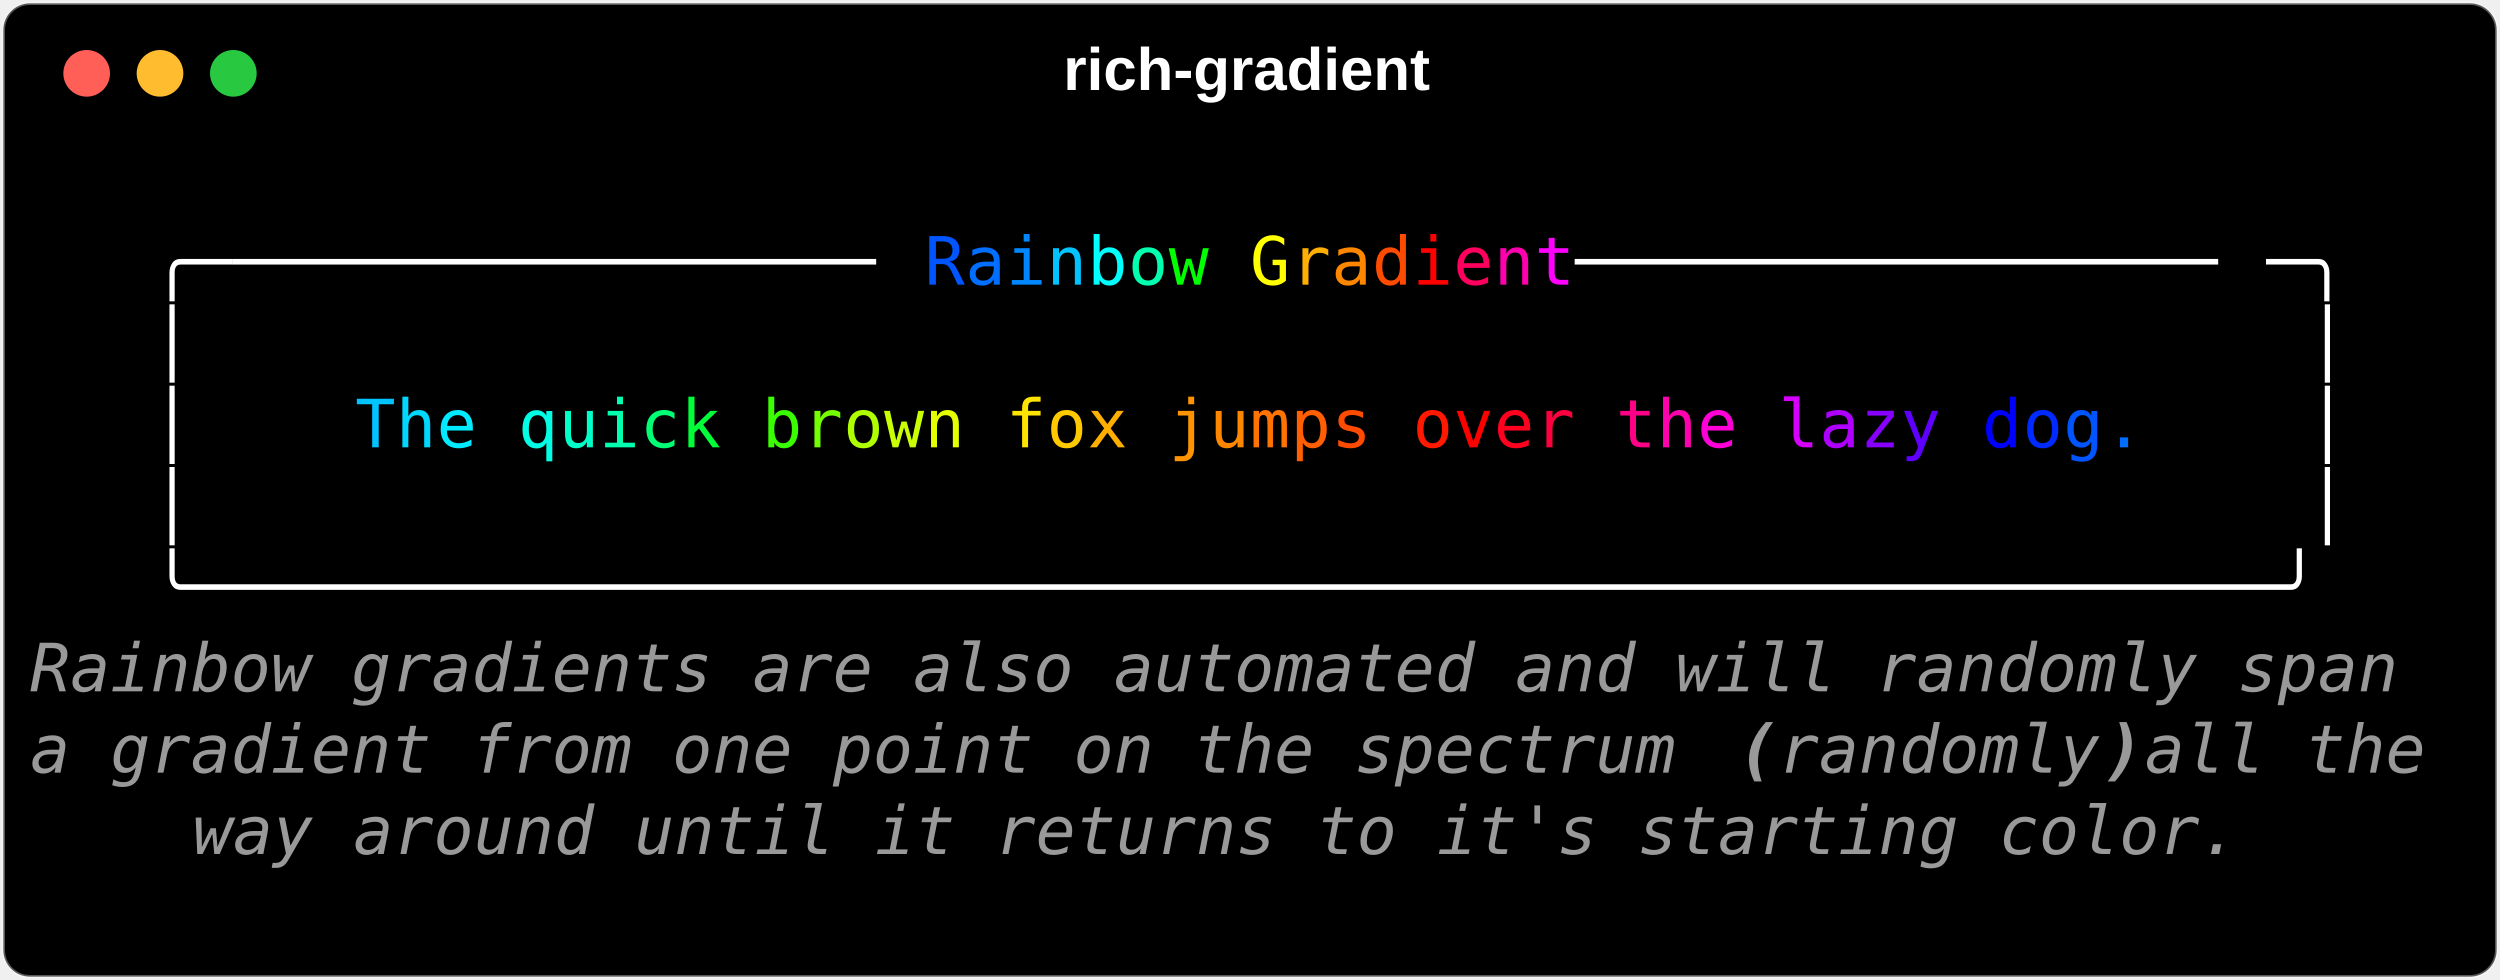
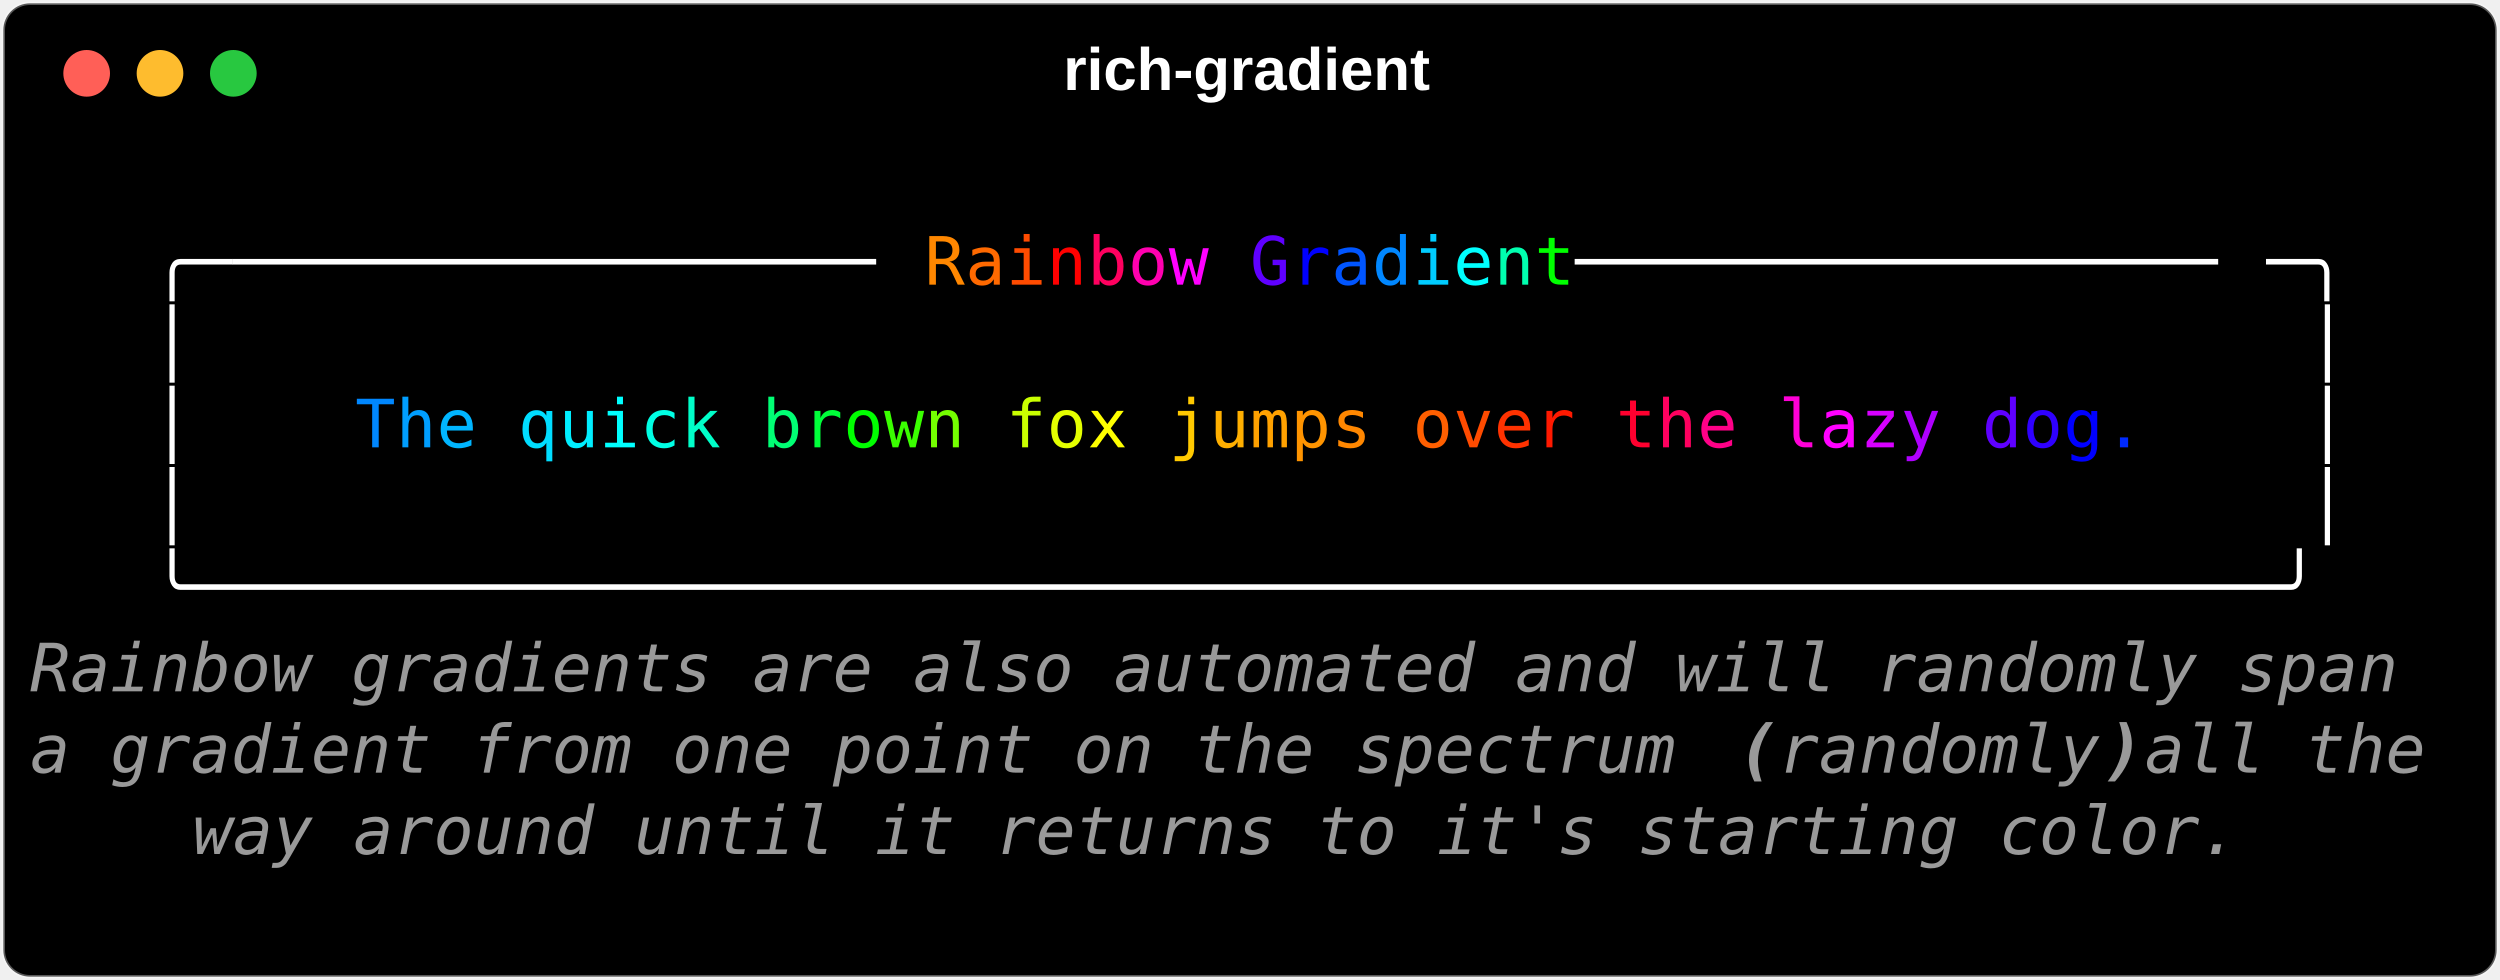
<svg xmlns="http://www.w3.org/2000/svg" class="rich-terminal" viewBox="0 0 750 294.0">
  <style>

    @font-face {
        font-family: "Fira Code";
        src: local("FiraCode-Regular"),
                url("https://cdnjs.cloudflare.com/ajax/libs/firacode/6.2.0/woff2/FiraCode-Regular.woff2") format("woff2"),
                url("https://cdnjs.cloudflare.com/ajax/libs/firacode/6.2.0/woff/FiraCode-Regular.woff") format("woff");
        font-style: normal;
        font-weight: 400;
    }
    @font-face {
        font-family: "Fira Code";
        src: local("FiraCode-Bold"),
                url("https://cdnjs.cloudflare.com/ajax/libs/firacode/6.2.0/woff2/FiraCode-Bold.woff2") format("woff2"),
                url("https://cdnjs.cloudflare.com/ajax/libs/firacode/6.2.0/woff/FiraCode-Bold.woff") format("woff");
        font-style: bold;
        font-weight: 700;
    }

-     .terminal-127388069-matrix {
+     .terminal-3976448319-matrix {
        font-family: Fira Code, monospace;
        font-size: 20px;
        line-height: 24.4px;
        font-variant-east-asian: full-width;
    }

-     .terminal-127388069-title {
+     .terminal-3976448319-title {
        font-size: 18px;
        font-weight: bold;
        font-family: arial;
    }

-     .terminal-127388069-r1 { fill: #ffffff }
- .terminal-127388069-r2 { fill: #0055ff }
- .terminal-127388069-r3 { fill: #006eff }
- .terminal-127388069-r4 { fill: #0087ff }
- .terminal-127388069-r5 { fill: #00c3ff }
- .terminal-127388069-r6 { fill: #00ffff }
- .terminal-127388069-r7 { fill: #00ffaf }
- .terminal-127388069-r8 { fill: #00ff00 }
- .terminal-127388069-r9 { fill: #afff00 }
- .terminal-127388069-r10 { fill: #ffff00 }
- .terminal-127388069-r11 { fill: #ffaf00 }
- .terminal-127388069-r12 { fill: #ff8700 }
- .terminal-127388069-r13 { fill: #ff4b00 }
- .terminal-127388069-r14 { fill: #ff0000 }
- .terminal-127388069-r15 { fill: #ff005f }
- .terminal-127388069-r16 { fill: #ff00af }
- .terminal-127388069-r17 { fill: #ff00ff }
- .terminal-127388069-r18 { fill: #00d7ff }
- .terminal-127388069-r19 { fill: #00ebff }
- .terminal-127388069-r20 { fill: #00ffe4 }
- .terminal-127388069-r21 { fill: #00ffc9 }
- .terminal-127388069-r22 { fill: #00ff74 }
- .terminal-127388069-r23 { fill: #00ff3a }
- .terminal-127388069-r24 { fill: #3aff00 }
- .terminal-127388069-r25 { fill: #74ff00 }
- .terminal-127388069-r26 { fill: #c9ff00 }
- .terminal-127388069-r27 { fill: #e4ff00 }
- .terminal-127388069-r28 { fill: #ffe400 }
- .terminal-127388069-r29 { fill: #ffc900 }
- .terminal-127388069-r30 { fill: #ffa100 }
- .terminal-127388069-r31 { fill: #ff9400 }
- .terminal-127388069-r32 { fill: #ff7300 }
- .terminal-127388069-r33 { fill: #ff5f00 }
- .terminal-127388069-r34 { fill: #ff3200 }
- .terminal-127388069-r35 { fill: #ff1900 }
- .terminal-127388069-r36 { fill: #ff001f }
- .terminal-127388069-r37 { fill: #ff003f }
- .terminal-127388069-r38 { fill: #ff0087 }
- .terminal-127388069-r39 { fill: #ff00d7 }
- .terminal-127388069-r40 { fill: #d700ff }
- .terminal-127388069-r41 { fill: #af00ff }
- .terminal-127388069-r42 { fill: #8700ff }
- .terminal-127388069-r43 { fill: #5f00ff }
- .terminal-127388069-r44 { fill: #2f00ff }
- .terminal-127388069-r45 { fill: #0000ff }
- .terminal-127388069-r46 { fill: #002aff }
- .terminal-127388069-r47 { fill: #999999;font-style: italic; }
- .terminal-127388069-r48 { fill: #999999;font-weight: bold;font-style: italic; }
+     .terminal-3976448319-r1 { fill: #ffffff }
+ .terminal-3976448319-r2 { fill: #ff8700 }
+ .terminal-3976448319-r3 { fill: #ff6900 }
+ .terminal-3976448319-r4 { fill: #ff4b00 }
+ .terminal-3976448319-r5 { fill: #ff0000 }
+ .terminal-3976448319-r6 { fill: #ff005f }
+ .terminal-3976448319-r7 { fill: #ff00af }
+ .terminal-3976448319-r8 { fill: #ff00ff }
+ .terminal-3976448319-r9 { fill: #af00ff }
+ .terminal-3976448319-r10 { fill: #5f00ff }
+ .terminal-3976448319-r11 { fill: #0000ff }
+ .terminal-3976448319-r12 { fill: #0055ff }
+ .terminal-3976448319-r13 { fill: #0087ff }
+ .terminal-3976448319-r14 { fill: #00ccff }
+ .terminal-3976448319-r15 { fill: #00ffff }
+ .terminal-3976448319-r16 { fill: #00ffaf }
+ .terminal-3976448319-r17 { fill: #00ff00 }
+ .terminal-3976448319-r18 { fill: #009eff }
+ .terminal-3976448319-r19 { fill: #00b5ff }
+ .terminal-3976448319-r20 { fill: #00ddff }
+ .terminal-3976448319-r21 { fill: #00eeff }
+ .terminal-3976448319-r22 { fill: #00ffe4 }
+ .terminal-3976448319-r23 { fill: #00ffc9 }
+ .terminal-3976448319-r24 { fill: #00ff74 }
+ .terminal-3976448319-r25 { fill: #00ff3a }
+ .terminal-3976448319-r26 { fill: #3aff00 }
+ .terminal-3976448319-r27 { fill: #74ff00 }
+ .terminal-3976448319-r28 { fill: #afff00 }
+ .terminal-3976448319-r29 { fill: #c9ff00 }
+ .terminal-3976448319-r30 { fill: #e4ff00 }
+ .terminal-3976448319-r31 { fill: #ffff00 }
+ .terminal-3976448319-r32 { fill: #ffe400 }
+ .terminal-3976448319-r33 { fill: #ffc900 }
+ .terminal-3976448319-r34 { fill: #ffaf00 }
+ .terminal-3976448319-r35 { fill: #ffa100 }
+ .terminal-3976448319-r36 { fill: #ff9400 }
+ .terminal-3976448319-r37 { fill: #ff7300 }
+ .terminal-3976448319-r38 { fill: #ff5f00 }
+ .terminal-3976448319-r39 { fill: #ff3200 }
+ .terminal-3976448319-r40 { fill: #ff1900 }
+ .terminal-3976448319-r41 { fill: #ff002f }
+ .terminal-3976448319-r42 { fill: #ff0087 }
+ .terminal-3976448319-r43 { fill: #ff00d7 }
+ .terminal-3976448319-r44 { fill: #d700ff }
+ .terminal-3976448319-r45 { fill: #8700ff }
+ .terminal-3976448319-r46 { fill: #2f00ff }
+ .terminal-3976448319-r47 { fill: #002aff }
+ .terminal-3976448319-r48 { fill: #999999;font-style: italic; }
+ .terminal-3976448319-r49 { fill: #999999;font-weight: bold;font-style: italic; }
    </style>
  <defs>
-     <clipPath id="terminal-127388069-clip-terminal">
+     <clipPath id="terminal-3976448319-clip-terminal">
      <rect x="0" y="0" width="731.0" height="243.0" />
    </clipPath>
-     <clipPath id="terminal-127388069-line-0">
+     <clipPath id="terminal-3976448319-line-0">
      <rect x="0" y="1.5" width="732" height="24.65" />
    </clipPath>
-     <clipPath id="terminal-127388069-line-1">
+     <clipPath id="terminal-3976448319-line-1">
      <rect x="0" y="25.9" width="732" height="24.65" />
    </clipPath>
-     <clipPath id="terminal-127388069-line-2">
+     <clipPath id="terminal-3976448319-line-2">
      <rect x="0" y="50.3" width="732" height="24.65" />
    </clipPath>
-     <clipPath id="terminal-127388069-line-3">
+     <clipPath id="terminal-3976448319-line-3">
      <rect x="0" y="74.7" width="732" height="24.65" />
    </clipPath>
-     <clipPath id="terminal-127388069-line-4">
+     <clipPath id="terminal-3976448319-line-4">
      <rect x="0" y="99.1" width="732" height="24.65" />
    </clipPath>
-     <clipPath id="terminal-127388069-line-5">
+     <clipPath id="terminal-3976448319-line-5">
      <rect x="0" y="123.5" width="732" height="24.65" />
    </clipPath>
-     <clipPath id="terminal-127388069-line-6">
+     <clipPath id="terminal-3976448319-line-6">
      <rect x="0" y="147.9" width="732" height="24.65" />
    </clipPath>
-     <clipPath id="terminal-127388069-line-7">
+     <clipPath id="terminal-3976448319-line-7">
      <rect x="0" y="172.3" width="732" height="24.65" />
    </clipPath>
-     <clipPath id="terminal-127388069-line-8">
+     <clipPath id="terminal-3976448319-line-8">
      <rect x="0" y="196.7" width="732" height="24.65" />
    </clipPath>
  </defs>
  <rect fill="#000000" stroke="rgba(255,255,255,0.35)" stroke-width="1" x="1" y="1" width="748" height="292" rx="8" />
-   <text class="terminal-127388069-title" fill="#ffffff" text-anchor="middle" x="374" y="27">rich-gradient</text>
+   <text class="terminal-3976448319-title" fill="#ffffff" text-anchor="middle" x="374" y="27">rich-gradient</text>
  <g transform="translate(26,22)">
    <circle cx="0" cy="0" r="7" fill="#ff5f57" />
    <circle cx="22" cy="0" r="7" fill="#febc2e" />
    <circle cx="44" cy="0" r="7" fill="#28c840" />
  </g>
-   <g transform="translate(9, 41)" clip-path="url(#terminal-127388069-clip-terminal)">
-     <g class="terminal-127388069-matrix">
-       <text class="terminal-127388069-r1" x="732" y="20" textLength="12.2" clip-path="url(#terminal-127388069-line-0)">
- </text>
-       <text class="terminal-127388069-r1" x="36.6" y="44.4" textLength="24.4" clip-path="url(#terminal-127388069-line-1)">╭─</text>
-       <text class="terminal-127388069-r1" x="61" y="44.4" textLength="207.4" clip-path="url(#terminal-127388069-line-1)">──────────────── </text>
-       <text class="terminal-127388069-r2" x="268.4" y="44.4" textLength="12.2" clip-path="url(#terminal-127388069-line-1)">R</text>
-       <text class="terminal-127388069-r3" x="280.6" y="44.4" textLength="12.2" clip-path="url(#terminal-127388069-line-1)">a</text>
-       <text class="terminal-127388069-r4" x="292.8" y="44.4" textLength="12.2" clip-path="url(#terminal-127388069-line-1)">i</text>
-       <text class="terminal-127388069-r5" x="305" y="44.4" textLength="12.2" clip-path="url(#terminal-127388069-line-1)">n</text>
-       <text class="terminal-127388069-r6" x="317.2" y="44.4" textLength="12.2" clip-path="url(#terminal-127388069-line-1)">b</text>
-       <text class="terminal-127388069-r7" x="329.4" y="44.4" textLength="12.2" clip-path="url(#terminal-127388069-line-1)">o</text>
-       <text class="terminal-127388069-r8" x="341.6" y="44.4" textLength="12.2" clip-path="url(#terminal-127388069-line-1)">w</text>
-       <text class="terminal-127388069-r10" x="366" y="44.4" textLength="12.2" clip-path="url(#terminal-127388069-line-1)">G</text>
-       <text class="terminal-127388069-r11" x="378.2" y="44.4" textLength="12.2" clip-path="url(#terminal-127388069-line-1)">r</text>
-       <text class="terminal-127388069-r12" x="390.4" y="44.4" textLength="12.2" clip-path="url(#terminal-127388069-line-1)">a</text>
-       <text class="terminal-127388069-r13" x="402.6" y="44.4" textLength="12.2" clip-path="url(#terminal-127388069-line-1)">d</text>
-       <text class="terminal-127388069-r14" x="414.8" y="44.4" textLength="12.2" clip-path="url(#terminal-127388069-line-1)">i</text>
-       <text class="terminal-127388069-r15" x="427" y="44.4" textLength="12.2" clip-path="url(#terminal-127388069-line-1)">e</text>
-       <text class="terminal-127388069-r16" x="439.2" y="44.4" textLength="12.2" clip-path="url(#terminal-127388069-line-1)">n</text>
-       <text class="terminal-127388069-r17" x="451.4" y="44.4" textLength="12.2" clip-path="url(#terminal-127388069-line-1)">t</text>
-       <text class="terminal-127388069-r1" x="463.6" y="44.4" textLength="207.4" clip-path="url(#terminal-127388069-line-1)"> ────────────────</text>
-       <text class="terminal-127388069-r1" x="671" y="44.4" textLength="24.4" clip-path="url(#terminal-127388069-line-1)">─╮</text>
-       <text class="terminal-127388069-r1" x="732" y="44.4" textLength="12.2" clip-path="url(#terminal-127388069-line-1)">
- </text>
-       <text class="terminal-127388069-r1" x="36.6" y="68.8" textLength="12.2" clip-path="url(#terminal-127388069-line-2)">│</text>
-       <text class="terminal-127388069-r1" x="683.2" y="68.8" textLength="12.2" clip-path="url(#terminal-127388069-line-2)">│</text>
-       <text class="terminal-127388069-r1" x="732" y="68.8" textLength="12.2" clip-path="url(#terminal-127388069-line-2)">
- </text>
-       <text class="terminal-127388069-r1" x="36.6" y="93.2" textLength="12.2" clip-path="url(#terminal-127388069-line-3)">│</text>
-       <text class="terminal-127388069-r5" x="97.6" y="93.2" textLength="12.2" clip-path="url(#terminal-127388069-line-3)">T</text>
-       <text class="terminal-127388069-r18" x="109.8" y="93.2" textLength="12.2" clip-path="url(#terminal-127388069-line-3)">h</text>
-       <text class="terminal-127388069-r19" x="122" y="93.2" textLength="12.2" clip-path="url(#terminal-127388069-line-3)">e</text>
-       <text class="terminal-127388069-r20" x="146.4" y="93.2" textLength="12.2" clip-path="url(#terminal-127388069-line-3)">q</text>
-       <text class="terminal-127388069-r21" x="158.6" y="93.2" textLength="12.2" clip-path="url(#terminal-127388069-line-3)">u</text>
-       <text class="terminal-127388069-r7" x="170.8" y="93.2" textLength="12.2" clip-path="url(#terminal-127388069-line-3)">i</text>
-       <text class="terminal-127388069-r22" x="183" y="93.2" textLength="12.2" clip-path="url(#terminal-127388069-line-3)">c</text>
-       <text class="terminal-127388069-r23" x="195.2" y="93.2" textLength="12.2" clip-path="url(#terminal-127388069-line-3)">k</text>
-       <text class="terminal-127388069-r24" x="219.6" y="93.2" textLength="12.2" clip-path="url(#terminal-127388069-line-3)">b</text>
-       <text class="terminal-127388069-r25" x="231.8" y="93.2" textLength="12.2" clip-path="url(#terminal-127388069-line-3)">r</text>
-       <text class="terminal-127388069-r9" x="244" y="93.2" textLength="12.2" clip-path="url(#terminal-127388069-line-3)">o</text>
-       <text class="terminal-127388069-r26" x="256.2" y="93.2" textLength="12.2" clip-path="url(#terminal-127388069-line-3)">w</text>
-       <text class="terminal-127388069-r27" x="268.4" y="93.2" textLength="12.2" clip-path="url(#terminal-127388069-line-3)">n</text>
-       <text class="terminal-127388069-r28" x="292.8" y="93.2" textLength="12.2" clip-path="url(#terminal-127388069-line-3)">f</text>
-       <text class="terminal-127388069-r29" x="305" y="93.2" textLength="12.2" clip-path="url(#terminal-127388069-line-3)">o</text>
-       <text class="terminal-127388069-r11" x="317.2" y="93.2" textLength="12.2" clip-path="url(#terminal-127388069-line-3)">x</text>
-       <text class="terminal-127388069-r31" x="341.6" y="93.2" textLength="12.2" clip-path="url(#terminal-127388069-line-3)">j</text>
-       <text class="terminal-127388069-r12" x="353.8" y="93.2" textLength="12.2" clip-path="url(#terminal-127388069-line-3)">u</text>
-       <text class="terminal-127388069-r32" x="366" y="93.2" textLength="12.2" clip-path="url(#terminal-127388069-line-3)">m</text>
-       <text class="terminal-127388069-r33" x="378.2" y="93.2" textLength="12.2" clip-path="url(#terminal-127388069-line-3)">p</text>
-       <text class="terminal-127388069-r13" x="390.4" y="93.2" textLength="12.2" clip-path="url(#terminal-127388069-line-3)">s</text>
-       <text class="terminal-127388069-r35" x="414.8" y="93.2" textLength="12.2" clip-path="url(#terminal-127388069-line-3)">o</text>
-       <text class="terminal-127388069-r14" x="427" y="93.2" textLength="12.2" clip-path="url(#terminal-127388069-line-3)">v</text>
-       <text class="terminal-127388069-r36" x="439.2" y="93.2" textLength="12.2" clip-path="url(#terminal-127388069-line-3)">e</text>
-       <text class="terminal-127388069-r37" x="451.4" y="93.2" textLength="12.2" clip-path="url(#terminal-127388069-line-3)">r</text>
-       <text class="terminal-127388069-r38" x="475.8" y="93.2" textLength="12.2" clip-path="url(#terminal-127388069-line-3)">t</text>
-       <text class="terminal-127388069-r16" x="488" y="93.2" textLength="12.2" clip-path="url(#terminal-127388069-line-3)">h</text>
-       <text class="terminal-127388069-r39" x="500.2" y="93.2" textLength="12.2" clip-path="url(#terminal-127388069-line-3)">e</text>
-       <text class="terminal-127388069-r40" x="524.6" y="93.2" textLength="12.2" clip-path="url(#terminal-127388069-line-3)">l</text>
-       <text class="terminal-127388069-r41" x="536.8" y="93.2" textLength="12.2" clip-path="url(#terminal-127388069-line-3)">a</text>
-       <text class="terminal-127388069-r42" x="549" y="93.2" textLength="12.2" clip-path="url(#terminal-127388069-line-3)">z</text>
-       <text class="terminal-127388069-r43" x="561.2" y="93.2" textLength="12.2" clip-path="url(#terminal-127388069-line-3)">y</text>
-       <text class="terminal-127388069-r45" x="585.6" y="93.2" textLength="12.2" clip-path="url(#terminal-127388069-line-3)">d</text>
-       <text class="terminal-127388069-r46" x="597.8" y="93.2" textLength="12.2" clip-path="url(#terminal-127388069-line-3)">o</text>
-       <text class="terminal-127388069-r2" x="610" y="93.2" textLength="12.2" clip-path="url(#terminal-127388069-line-3)">g</text>
-       <text class="terminal-127388069-r3" x="622.2" y="93.2" textLength="12.2" clip-path="url(#terminal-127388069-line-3)">.</text>
-       <text class="terminal-127388069-r1" x="683.2" y="93.2" textLength="12.2" clip-path="url(#terminal-127388069-line-3)">│</text>
-       <text class="terminal-127388069-r1" x="732" y="93.2" textLength="12.2" clip-path="url(#terminal-127388069-line-3)">
- </text>
-       <text class="terminal-127388069-r1" x="36.6" y="117.6" textLength="12.2" clip-path="url(#terminal-127388069-line-4)">│</text>
-       <text class="terminal-127388069-r1" x="683.2" y="117.6" textLength="12.2" clip-path="url(#terminal-127388069-line-4)">│</text>
-       <text class="terminal-127388069-r1" x="732" y="117.6" textLength="12.2" clip-path="url(#terminal-127388069-line-4)">
- </text>
-       <text class="terminal-127388069-r1" x="36.6" y="142" textLength="658.8" clip-path="url(#terminal-127388069-line-5)">╰────────────────────────────────────────────────────╯</text>
-       <text class="terminal-127388069-r1" x="732" y="142" textLength="12.2" clip-path="url(#terminal-127388069-line-5)">
- </text>
-       <text class="terminal-127388069-r47" x="0" y="166.4" textLength="719.8" clip-path="url(#terminal-127388069-line-6)">Rainbow gradients are also automated and will randomly span</text>
-       <text class="terminal-127388069-r1" x="732" y="166.4" textLength="12.2" clip-path="url(#terminal-127388069-line-6)">
- </text>
-       <text class="terminal-127388069-r47" x="0" y="190.8" textLength="512.4" clip-path="url(#terminal-127388069-line-7)">a gradient from one point on the spectrum </text>
-       <text class="terminal-127388069-r48" x="512.4" y="190.8" textLength="12.2" clip-path="url(#terminal-127388069-line-7)">(</text>
-       <text class="terminal-127388069-r47" x="524.6" y="190.8" textLength="97.6" clip-path="url(#terminal-127388069-line-7)">randomly</text>
-       <text class="terminal-127388069-r48" x="622.2" y="190.8" textLength="12.2" clip-path="url(#terminal-127388069-line-7)">)</text>
-       <text class="terminal-127388069-r47" x="634.4" y="190.8" textLength="97.6" clip-path="url(#terminal-127388069-line-7)"> all the</text>
-       <text class="terminal-127388069-r1" x="732" y="190.8" textLength="12.2" clip-path="url(#terminal-127388069-line-7)">
- </text>
-       <text class="terminal-127388069-r47" x="48.8" y="215.2" textLength="622.2" clip-path="url(#terminal-127388069-line-8)">way around until it returns to it's starting color.</text>
-       <text class="terminal-127388069-r1" x="732" y="215.2" textLength="12.2" clip-path="url(#terminal-127388069-line-8)">
- </text>
-       <text class="terminal-127388069-r1" x="732" y="239.6" textLength="12.2" clip-path="url(#terminal-127388069-line-9)">
+   <g transform="translate(9, 41)" clip-path="url(#terminal-3976448319-clip-terminal)">
+     <g class="terminal-3976448319-matrix">
+       <text class="terminal-3976448319-r1" x="732" y="20" textLength="12.2" clip-path="url(#terminal-3976448319-line-0)">
+ </text>
+       <text class="terminal-3976448319-r1" x="36.6" y="44.4" textLength="24.4" clip-path="url(#terminal-3976448319-line-1)">╭─</text>
+       <text class="terminal-3976448319-r1" x="61" y="44.4" textLength="207.4" clip-path="url(#terminal-3976448319-line-1)">──────────────── </text>
+       <text class="terminal-3976448319-r2" x="268.4" y="44.4" textLength="12.2" clip-path="url(#terminal-3976448319-line-1)">R</text>
+       <text class="terminal-3976448319-r3" x="280.6" y="44.4" textLength="12.2" clip-path="url(#terminal-3976448319-line-1)">a</text>
+       <text class="terminal-3976448319-r4" x="292.8" y="44.4" textLength="12.2" clip-path="url(#terminal-3976448319-line-1)">i</text>
+       <text class="terminal-3976448319-r5" x="305" y="44.4" textLength="12.2" clip-path="url(#terminal-3976448319-line-1)">n</text>
+       <text class="terminal-3976448319-r6" x="317.2" y="44.4" textLength="12.2" clip-path="url(#terminal-3976448319-line-1)">b</text>
+       <text class="terminal-3976448319-r7" x="329.4" y="44.4" textLength="12.2" clip-path="url(#terminal-3976448319-line-1)">o</text>
+       <text class="terminal-3976448319-r8" x="341.6" y="44.4" textLength="12.2" clip-path="url(#terminal-3976448319-line-1)">w</text>
+       <text class="terminal-3976448319-r10" x="366" y="44.4" textLength="12.2" clip-path="url(#terminal-3976448319-line-1)">G</text>
+       <text class="terminal-3976448319-r11" x="378.2" y="44.4" textLength="12.2" clip-path="url(#terminal-3976448319-line-1)">r</text>
+       <text class="terminal-3976448319-r12" x="390.4" y="44.4" textLength="12.2" clip-path="url(#terminal-3976448319-line-1)">a</text>
+       <text class="terminal-3976448319-r13" x="402.6" y="44.4" textLength="12.2" clip-path="url(#terminal-3976448319-line-1)">d</text>
+       <text class="terminal-3976448319-r14" x="414.8" y="44.4" textLength="12.2" clip-path="url(#terminal-3976448319-line-1)">i</text>
+       <text class="terminal-3976448319-r15" x="427" y="44.4" textLength="12.2" clip-path="url(#terminal-3976448319-line-1)">e</text>
+       <text class="terminal-3976448319-r16" x="439.2" y="44.4" textLength="12.2" clip-path="url(#terminal-3976448319-line-1)">n</text>
+       <text class="terminal-3976448319-r17" x="451.4" y="44.4" textLength="12.2" clip-path="url(#terminal-3976448319-line-1)">t</text>
+       <text class="terminal-3976448319-r1" x="463.6" y="44.4" textLength="207.4" clip-path="url(#terminal-3976448319-line-1)"> ────────────────</text>
+       <text class="terminal-3976448319-r1" x="671" y="44.4" textLength="24.4" clip-path="url(#terminal-3976448319-line-1)">─╮</text>
+       <text class="terminal-3976448319-r1" x="732" y="44.4" textLength="12.2" clip-path="url(#terminal-3976448319-line-1)">
+ </text>
+       <text class="terminal-3976448319-r1" x="36.6" y="68.8" textLength="12.2" clip-path="url(#terminal-3976448319-line-2)">│</text>
+       <text class="terminal-3976448319-r1" x="683.2" y="68.8" textLength="12.2" clip-path="url(#terminal-3976448319-line-2)">│</text>
+       <text class="terminal-3976448319-r1" x="732" y="68.8" textLength="12.2" clip-path="url(#terminal-3976448319-line-2)">
+ </text>
+       <text class="terminal-3976448319-r1" x="36.6" y="93.2" textLength="12.2" clip-path="url(#terminal-3976448319-line-3)">│</text>
+       <text class="terminal-3976448319-r13" x="97.6" y="93.2" textLength="12.2" clip-path="url(#terminal-3976448319-line-3)">T</text>
+       <text class="terminal-3976448319-r18" x="109.8" y="93.2" textLength="12.2" clip-path="url(#terminal-3976448319-line-3)">h</text>
+       <text class="terminal-3976448319-r19" x="122" y="93.2" textLength="12.2" clip-path="url(#terminal-3976448319-line-3)">e</text>
+       <text class="terminal-3976448319-r20" x="146.4" y="93.2" textLength="12.2" clip-path="url(#terminal-3976448319-line-3)">q</text>
+       <text class="terminal-3976448319-r21" x="158.6" y="93.2" textLength="12.2" clip-path="url(#terminal-3976448319-line-3)">u</text>
+       <text class="terminal-3976448319-r15" x="170.8" y="93.2" textLength="12.2" clip-path="url(#terminal-3976448319-line-3)">i</text>
+       <text class="terminal-3976448319-r22" x="183" y="93.2" textLength="12.2" clip-path="url(#terminal-3976448319-line-3)">c</text>
+       <text class="terminal-3976448319-r23" x="195.2" y="93.2" textLength="12.2" clip-path="url(#terminal-3976448319-line-3)">k</text>
+       <text class="terminal-3976448319-r24" x="219.6" y="93.2" textLength="12.2" clip-path="url(#terminal-3976448319-line-3)">b</text>
+       <text class="terminal-3976448319-r25" x="231.8" y="93.2" textLength="12.2" clip-path="url(#terminal-3976448319-line-3)">r</text>
+       <text class="terminal-3976448319-r17" x="244" y="93.2" textLength="12.2" clip-path="url(#terminal-3976448319-line-3)">o</text>
+       <text class="terminal-3976448319-r26" x="256.2" y="93.2" textLength="12.2" clip-path="url(#terminal-3976448319-line-3)">w</text>
+       <text class="terminal-3976448319-r27" x="268.4" y="93.2" textLength="12.2" clip-path="url(#terminal-3976448319-line-3)">n</text>
+       <text class="terminal-3976448319-r29" x="292.8" y="93.2" textLength="12.2" clip-path="url(#terminal-3976448319-line-3)">f</text>
+       <text class="terminal-3976448319-r30" x="305" y="93.2" textLength="12.2" clip-path="url(#terminal-3976448319-line-3)">o</text>
+       <text class="terminal-3976448319-r31" x="317.2" y="93.2" textLength="12.2" clip-path="url(#terminal-3976448319-line-3)">x</text>
+       <text class="terminal-3976448319-r33" x="341.6" y="93.2" textLength="12.2" clip-path="url(#terminal-3976448319-line-3)">j</text>
+       <text class="terminal-3976448319-r34" x="353.8" y="93.2" textLength="12.2" clip-path="url(#terminal-3976448319-line-3)">u</text>
+       <text class="terminal-3976448319-r35" x="366" y="93.2" textLength="12.2" clip-path="url(#terminal-3976448319-line-3)">m</text>
+       <text class="terminal-3976448319-r36" x="378.2" y="93.2" textLength="12.2" clip-path="url(#terminal-3976448319-line-3)">p</text>
+       <text class="terminal-3976448319-r2" x="390.4" y="93.2" textLength="12.2" clip-path="url(#terminal-3976448319-line-3)">s</text>
+       <text class="terminal-3976448319-r38" x="414.8" y="93.2" textLength="12.2" clip-path="url(#terminal-3976448319-line-3)">o</text>
+       <text class="terminal-3976448319-r4" x="427" y="93.2" textLength="12.2" clip-path="url(#terminal-3976448319-line-3)">v</text>
+       <text class="terminal-3976448319-r39" x="439.2" y="93.2" textLength="12.2" clip-path="url(#terminal-3976448319-line-3)">e</text>
+       <text class="terminal-3976448319-r40" x="451.4" y="93.2" textLength="12.2" clip-path="url(#terminal-3976448319-line-3)">r</text>
+       <text class="terminal-3976448319-r41" x="475.8" y="93.2" textLength="12.2" clip-path="url(#terminal-3976448319-line-3)">t</text>
+       <text class="terminal-3976448319-r6" x="488" y="93.2" textLength="12.2" clip-path="url(#terminal-3976448319-line-3)">h</text>
+       <text class="terminal-3976448319-r42" x="500.2" y="93.2" textLength="12.2" clip-path="url(#terminal-3976448319-line-3)">e</text>
+       <text class="terminal-3976448319-r43" x="524.6" y="93.2" textLength="12.2" clip-path="url(#terminal-3976448319-line-3)">l</text>
+       <text class="terminal-3976448319-r8" x="536.8" y="93.2" textLength="12.2" clip-path="url(#terminal-3976448319-line-3)">a</text>
+       <text class="terminal-3976448319-r44" x="549" y="93.2" textLength="12.2" clip-path="url(#terminal-3976448319-line-3)">z</text>
+       <text class="terminal-3976448319-r9" x="561.2" y="93.2" textLength="12.2" clip-path="url(#terminal-3976448319-line-3)">y</text>
+       <text class="terminal-3976448319-r10" x="585.6" y="93.2" textLength="12.2" clip-path="url(#terminal-3976448319-line-3)">d</text>
+       <text class="terminal-3976448319-r46" x="597.8" y="93.2" textLength="12.2" clip-path="url(#terminal-3976448319-line-3)">o</text>
+       <text class="terminal-3976448319-r11" x="610" y="93.2" textLength="12.2" clip-path="url(#terminal-3976448319-line-3)">g</text>
+       <text class="terminal-3976448319-r47" x="622.2" y="93.2" textLength="12.2" clip-path="url(#terminal-3976448319-line-3)">.</text>
+       <text class="terminal-3976448319-r1" x="683.2" y="93.2" textLength="12.2" clip-path="url(#terminal-3976448319-line-3)">│</text>
+       <text class="terminal-3976448319-r1" x="732" y="93.2" textLength="12.2" clip-path="url(#terminal-3976448319-line-3)">
+ </text>
+       <text class="terminal-3976448319-r1" x="36.6" y="117.6" textLength="12.2" clip-path="url(#terminal-3976448319-line-4)">│</text>
+       <text class="terminal-3976448319-r1" x="683.2" y="117.6" textLength="12.2" clip-path="url(#terminal-3976448319-line-4)">│</text>
+       <text class="terminal-3976448319-r1" x="732" y="117.6" textLength="12.2" clip-path="url(#terminal-3976448319-line-4)">
+ </text>
+       <text class="terminal-3976448319-r1" x="36.6" y="142" textLength="658.8" clip-path="url(#terminal-3976448319-line-5)">╰────────────────────────────────────────────────────╯</text>
+       <text class="terminal-3976448319-r1" x="732" y="142" textLength="12.2" clip-path="url(#terminal-3976448319-line-5)">
+ </text>
+       <text class="terminal-3976448319-r48" x="0" y="166.4" textLength="719.8" clip-path="url(#terminal-3976448319-line-6)">Rainbow gradients are also automated and will randomly span</text>
+       <text class="terminal-3976448319-r1" x="732" y="166.4" textLength="12.2" clip-path="url(#terminal-3976448319-line-6)">
+ </text>
+       <text class="terminal-3976448319-r48" x="0" y="190.8" textLength="512.4" clip-path="url(#terminal-3976448319-line-7)">a gradient from one point on the spectrum </text>
+       <text class="terminal-3976448319-r49" x="512.4" y="190.8" textLength="12.2" clip-path="url(#terminal-3976448319-line-7)">(</text>
+       <text class="terminal-3976448319-r48" x="524.6" y="190.8" textLength="97.6" clip-path="url(#terminal-3976448319-line-7)">randomly</text>
+       <text class="terminal-3976448319-r49" x="622.2" y="190.8" textLength="12.2" clip-path="url(#terminal-3976448319-line-7)">)</text>
+       <text class="terminal-3976448319-r48" x="634.4" y="190.8" textLength="97.6" clip-path="url(#terminal-3976448319-line-7)"> all the</text>
+       <text class="terminal-3976448319-r1" x="732" y="190.8" textLength="12.2" clip-path="url(#terminal-3976448319-line-7)">
+ </text>
+       <text class="terminal-3976448319-r48" x="48.8" y="215.2" textLength="622.2" clip-path="url(#terminal-3976448319-line-8)">way around until it returns to it's starting color.</text>
+       <text class="terminal-3976448319-r1" x="732" y="215.2" textLength="12.2" clip-path="url(#terminal-3976448319-line-8)">
+ </text>
+       <text class="terminal-3976448319-r1" x="732" y="239.6" textLength="12.2" clip-path="url(#terminal-3976448319-line-9)">
</text>
    </g>
  </g>
</svg>
